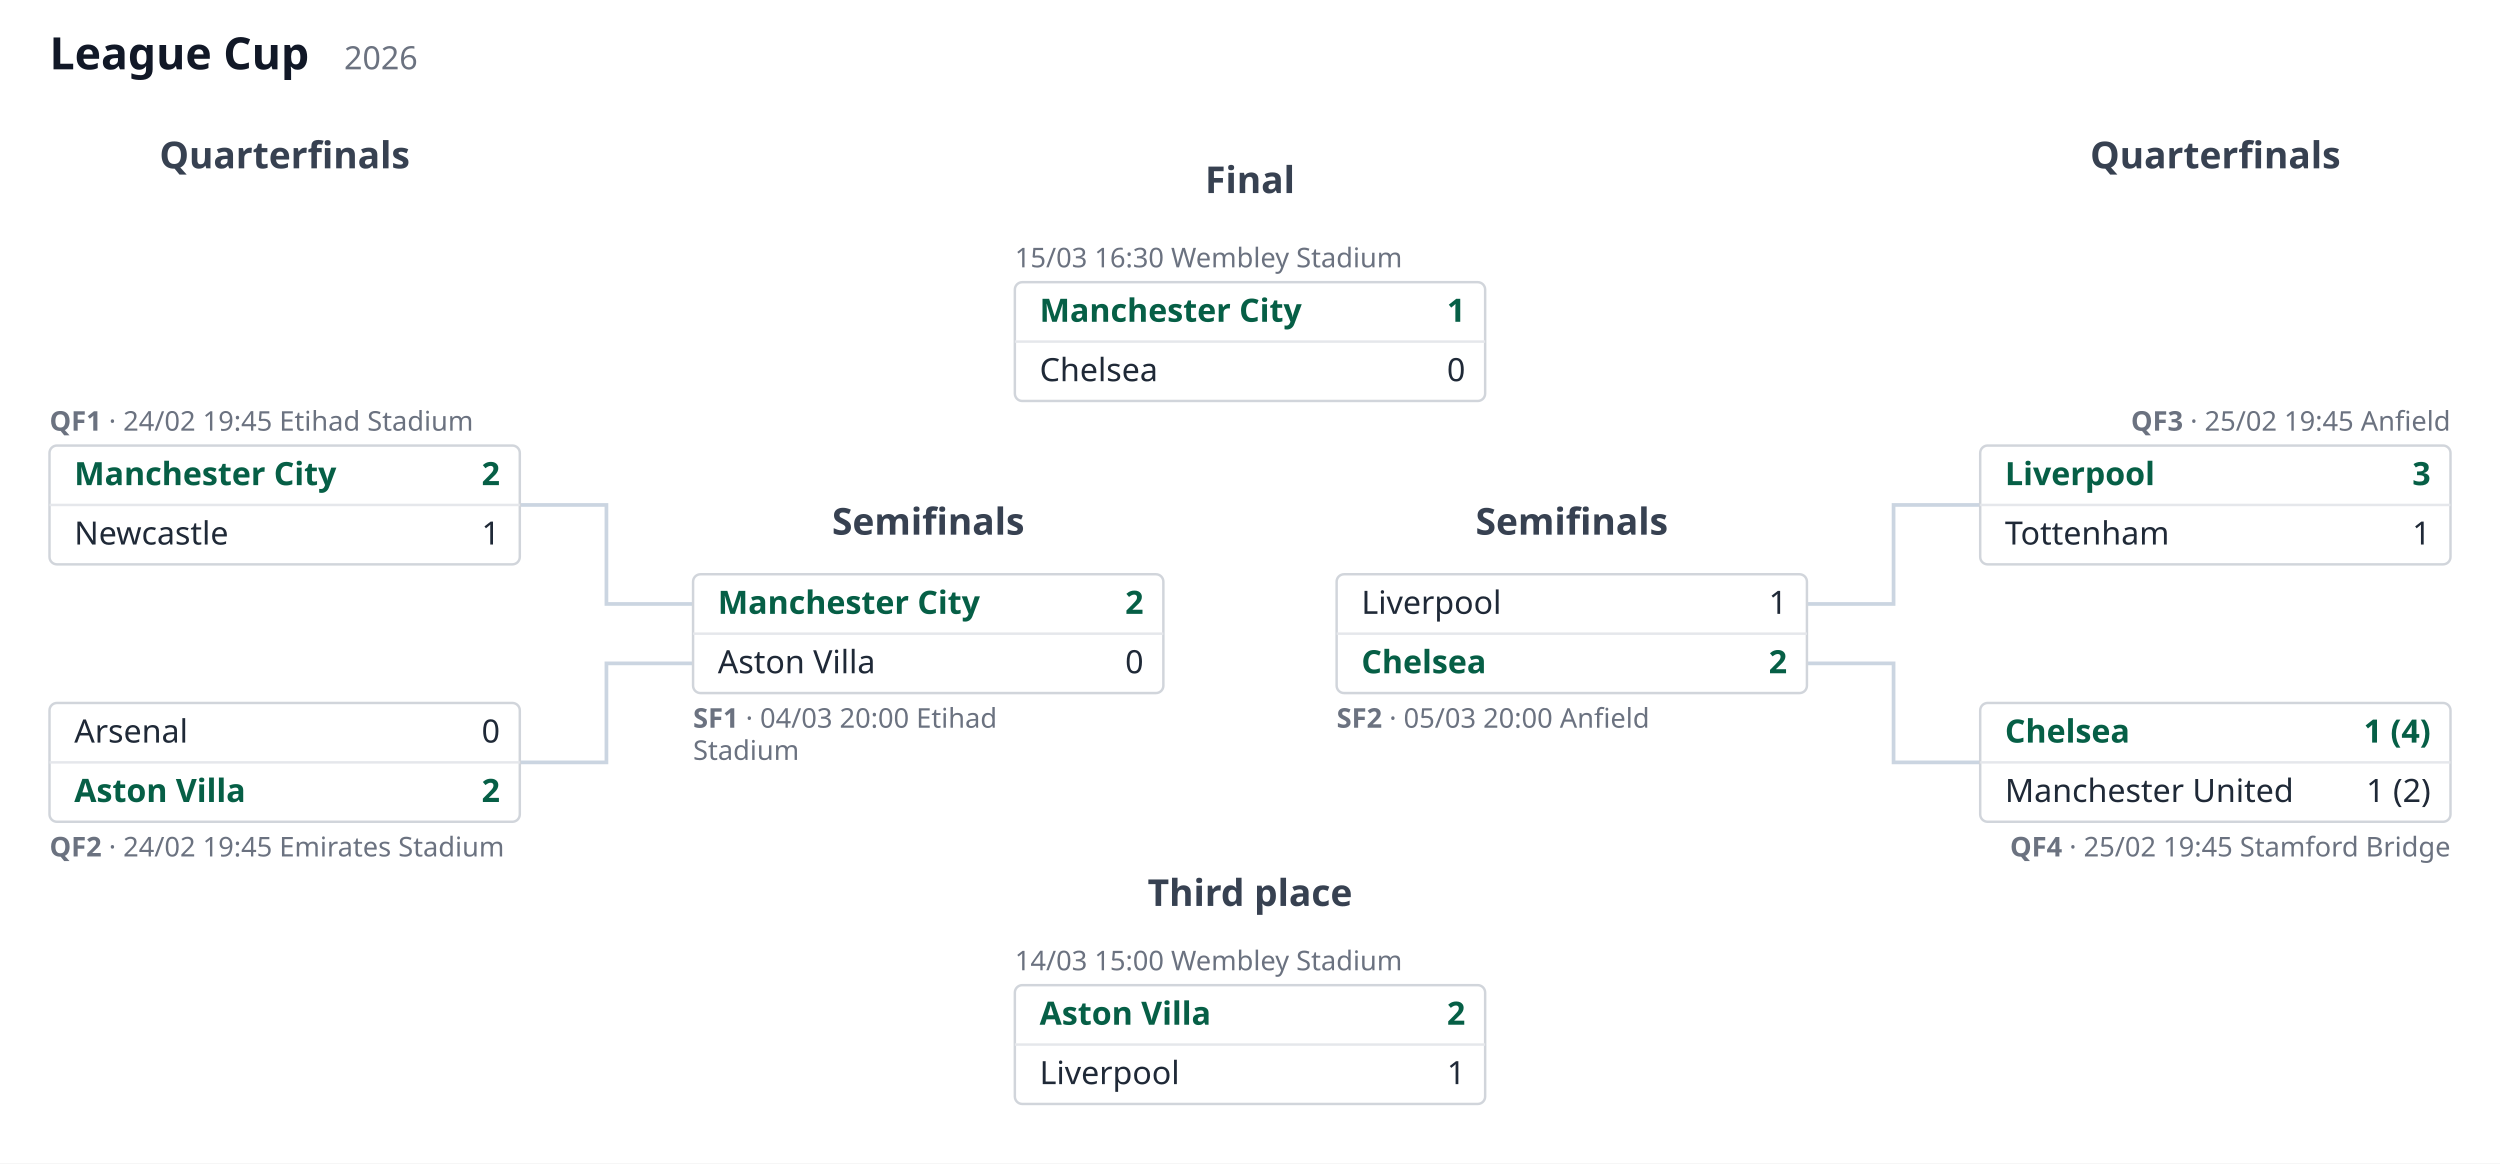
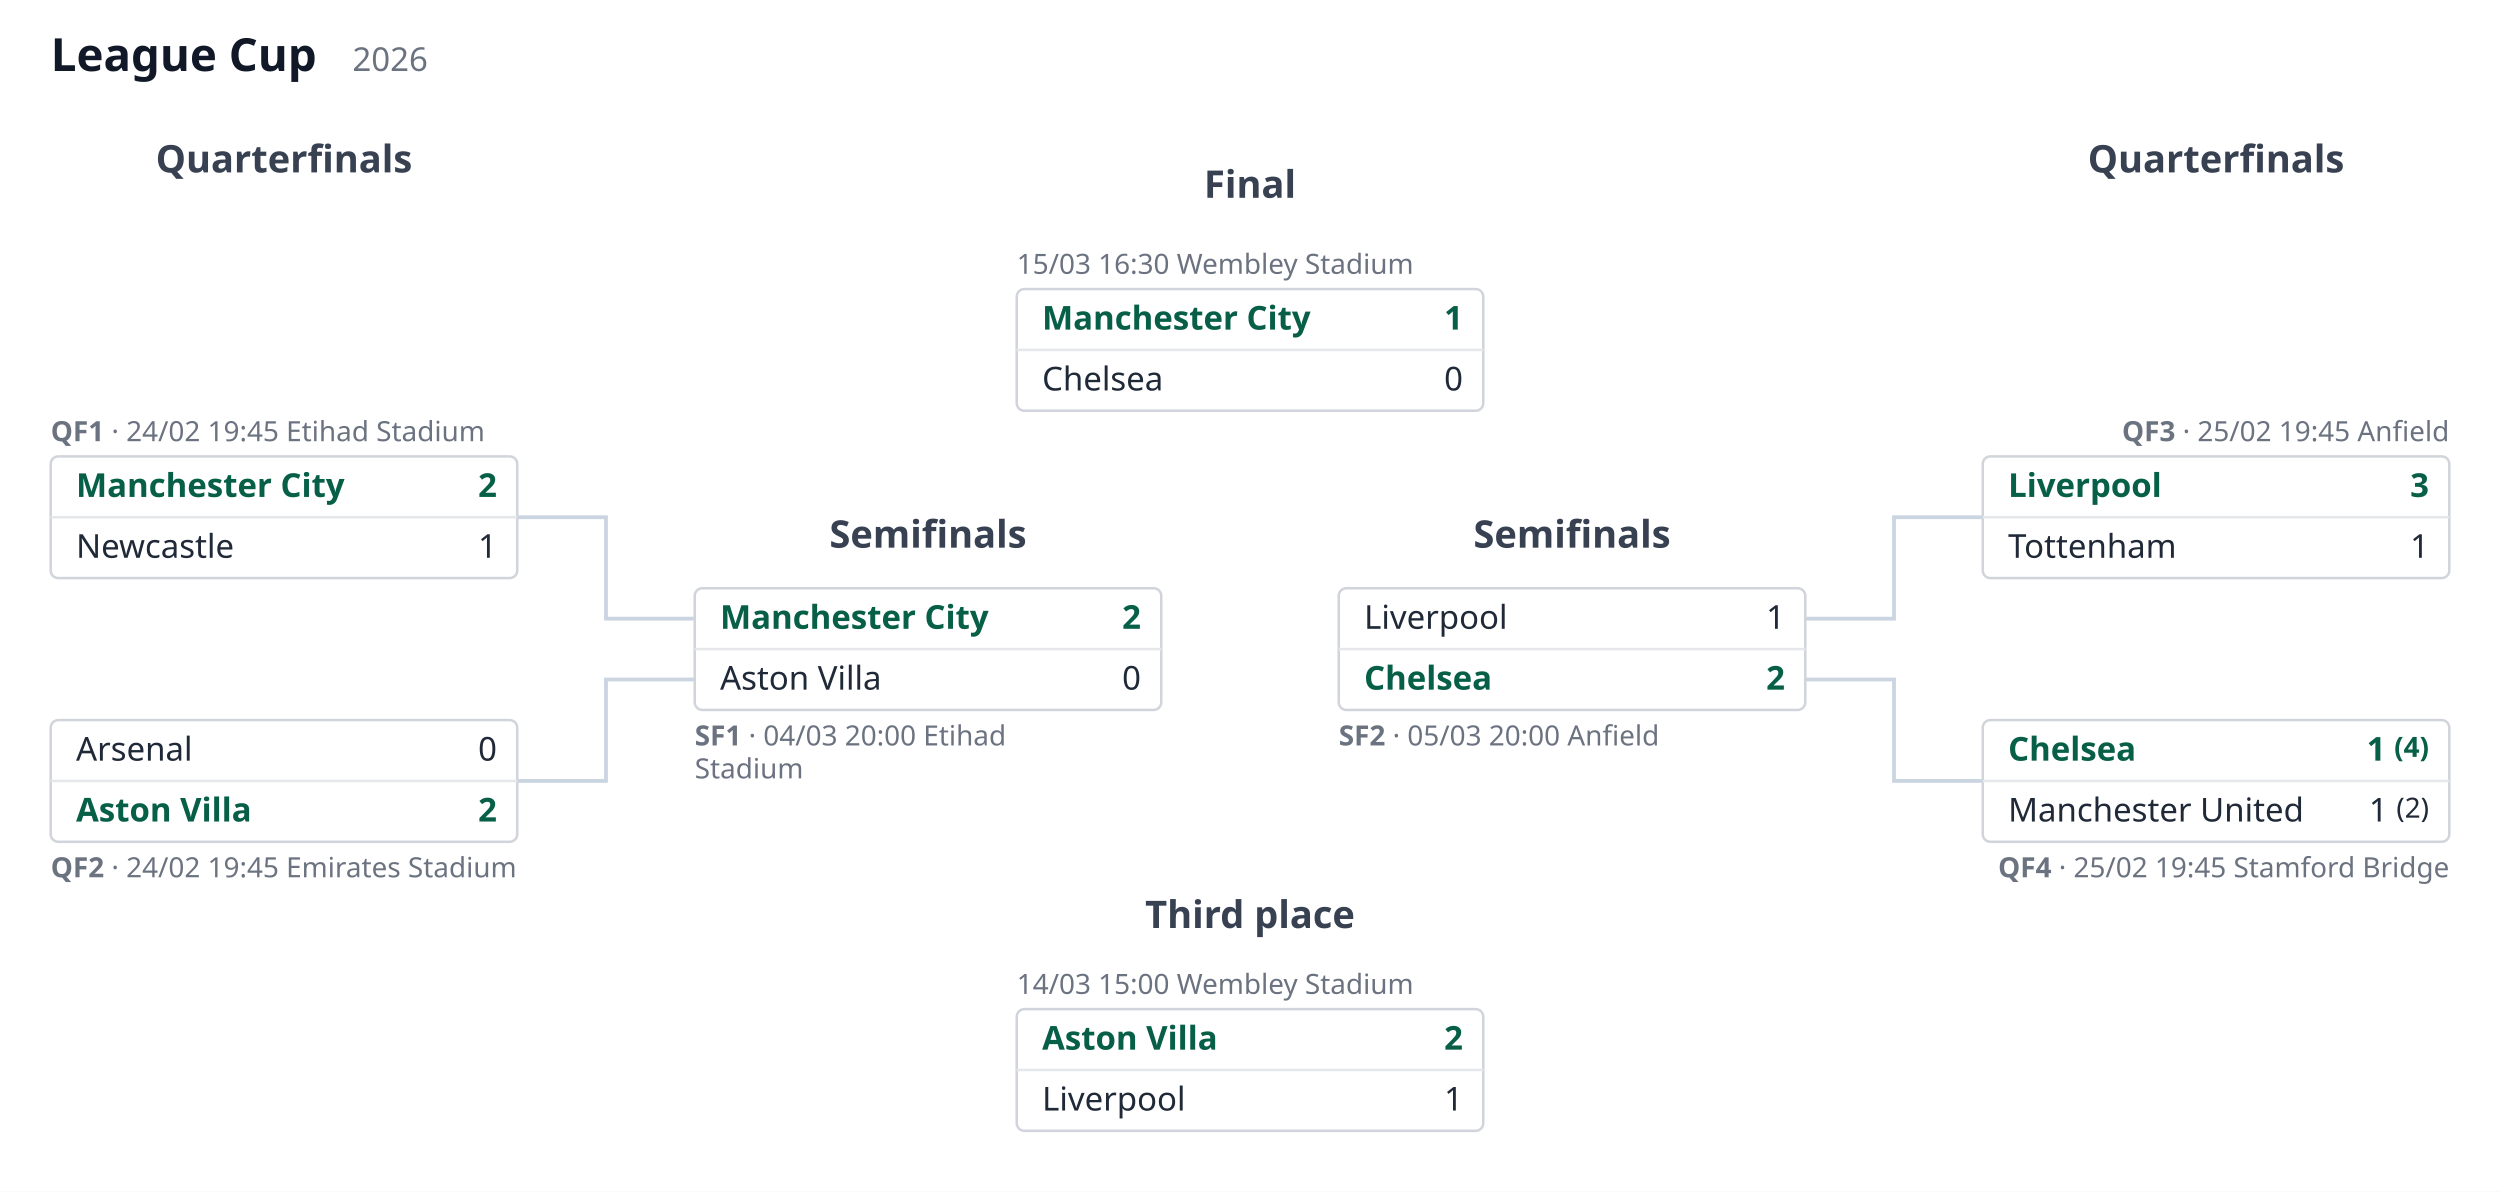
- <svg xmlns="http://www.w3.org/2000/svg" viewBox="0 0 1010 470" width="1010" height="470" font-family="sans-serif">
+ <svg xmlns="http://www.w3.org/2000/svg" viewBox="0 0 986 470" width="986" height="470" font-family="sans-serif">
  <style>
  .pd-bg { fill: #ffffff; }
  .pd-title { font: 600 18px sans-serif; fill: #111827; }
  .pd-season { font: 400 13px sans-serif; fill: #6b7280; }
  .pd-header { font: 600 15px sans-serif; fill: #374151; text-anchor: middle; }
  .pd-meta { font: 400 11px sans-serif; fill: #6b7280; }
  .pd-meta-id { font-weight: 700; }
  .pd-box { fill: #ffffff; stroke: #d1d5db; stroke-width: 1; }
  .pd-divider { stroke: #e5e7eb; stroke-width: 1; }
  .pd-team { font: 400 13px sans-serif; fill: #1f2937; }
  .pd-score { font: 400 13px sans-serif; fill: #1f2937; text-anchor: end; }
+   .pd-pens { font-size: 11px; }
  .pd-win .pd-team, .pd-win .pd-score { font-weight: 700; fill: #065f46; }
  .pd-crest-frame { fill: none; stroke: #d1d5db; stroke-width: 1; }
  .pd-link { fill: none; stroke: #cbd5e1; stroke-width: 1.5; }
  @media (prefers-color-scheme: dark) {
    .pd-bg { fill: #0f172a; }
    .pd-title { fill: #f8fafc; }
    .pd-season { fill: #94a3b8; }
    .pd-header { fill: #cbd5e1; }
    .pd-meta { fill: #94a3b8; }
    .pd-box { fill: #1e293b; stroke: #334155; }
    .pd-divider { stroke: #334155; }
    .pd-team { fill: #e5e7eb; }
    .pd-score { fill: #e5e7eb; }
    .pd-win .pd-team, .pd-win .pd-score { fill: #34d399; }
    .pd-crest-frame { stroke: #334155; }
    .pd-link { stroke: #475569; }
  }</style>
-   <rect class="pd-bg" width="1010" height="470" />
+   <rect class="pd-bg" width="986" height="470" />
  <text class="pd-title" x="20" y="28">League Cup</text>
  <text class="pd-season" x="139" y="28">2026</text>
-   <text class="pd-header" x="115" y="68">Quarterfinals</text>
-   <text class="pd-header" x="895" y="68">Quarterfinals</text>
-   <text class="pd-header" x="375" y="216">Semifinals</text>
-   <text class="pd-header" x="635" y="216">Semifinals</text>
-   <text class="pd-header" x="505" y="78">Final</text>
-   <text class="pd-header" x="505" y="366">Third place</text>
-   <path class="pd-link" d="M 210 204 L 245 204 L 245 244 L 280 244" />
-   <path class="pd-link" d="M 210 308 L 245 308 L 245 268 L 280 268" />
-   <path class="pd-link" d="M 800 204 L 765 204 L 765 244 L 730 244" />
-   <path class="pd-link" d="M 800 308 L 765 308 L 765 268 L 730 268" />
+   <text class="pd-header" x="112" y="68">Quarterfinals</text>
+   <text class="pd-header" x="874" y="68">Quarterfinals</text>
+   <text class="pd-header" x="366" y="216">Semifinals</text>
+   <text class="pd-header" x="620" y="216">Semifinals</text>
+   <text class="pd-header" x="493" y="78">Final</text>
+   <text class="pd-header" x="493" y="366">Third place</text>
+   <path class="pd-link" d="M 204 204 L 239 204 L 239 244 L 274 244" />
+   <path class="pd-link" d="M 204 308 L 239 308 L 239 268 L 274 268" />
+   <path class="pd-link" d="M 782 204 L 747 204 L 747 244 L 712 244" />
+   <path class="pd-link" d="M 782 308 L 747 308 L 747 268 L 712 268" />
  <text class="pd-meta" x="20" y="174">
    <tspan class="pd-meta-id">QF1</tspan> · 24/02 19:45 Etihad Stadium</text>
-   <rect class="pd-box" x="20" y="180" width="190" height="48" rx="3" />
-   <line class="pd-divider" x1="20" y1="204" x2="210" y2="204" />
+   <rect class="pd-box" x="20" y="180" width="184" height="48" rx="3" />
+   <line class="pd-divider" x1="20" y1="204" x2="204" y2="204" />
  <g class="pd-win">
    <text class="pd-team" x="30" y="196">Manchester City</text>
-     <text class="pd-score" x="202" y="196">2</text>
+     <text class="pd-score" x="196" y="196">2</text>
  </g>
  <g class="">
    <text class="pd-team" x="30" y="220">Newcastle</text>
-     <text class="pd-score" x="202" y="220">1</text>
+     <text class="pd-score" x="196" y="220">1</text>
  </g>
  <text class="pd-meta" x="20" y="346">
    <tspan class="pd-meta-id">QF2</tspan> · 24/02 19:45 Emirates Stadium</text>
-   <rect class="pd-box" x="20" y="284" width="190" height="48" rx="3" />
-   <line class="pd-divider" x1="20" y1="308" x2="210" y2="308" />
+   <rect class="pd-box" x="20" y="284" width="184" height="48" rx="3" />
+   <line class="pd-divider" x1="20" y1="308" x2="204" y2="308" />
  <g class="">
    <text class="pd-team" x="30" y="300">Arsenal</text>
-     <text class="pd-score" x="202" y="300">0</text>
+     <text class="pd-score" x="196" y="300">0</text>
  </g>
  <g class="pd-win">
    <text class="pd-team" x="30" y="324">Aston Villa</text>
-     <text class="pd-score" x="202" y="324">2</text>
+     <text class="pd-score" x="196" y="324">2</text>
  </g>
-   <text class="pd-meta" x="990" y="174" text-anchor="end">
+   <text class="pd-meta" x="966" y="174" text-anchor="end">
    <tspan class="pd-meta-id">QF3</tspan> · 25/02 19:45 Anfield</text>
-   <rect class="pd-box" x="800" y="180" width="190" height="48" rx="3" />
-   <line class="pd-divider" x1="800" y1="204" x2="990" y2="204" />
+   <rect class="pd-box" x="782" y="180" width="184" height="48" rx="3" />
+   <line class="pd-divider" x1="782" y1="204" x2="966" y2="204" />
  <g class="pd-win">
-     <text class="pd-team" x="810" y="196">Liverpool</text>
-     <text class="pd-score" x="982" y="196">3</text>
+     <text class="pd-team" x="792" y="196">Liverpool</text>
+     <text class="pd-score" x="958" y="196">3</text>
  </g>
  <g class="">
-     <text class="pd-team" x="810" y="220">Tottenham</text>
-     <text class="pd-score" x="982" y="220">1</text>
+     <text class="pd-team" x="792" y="220">Tottenham</text>
+     <text class="pd-score" x="958" y="220">1</text>
  </g>
-   <text class="pd-meta" x="990" y="346" text-anchor="end">
+   <text class="pd-meta" x="966" y="346" text-anchor="end">
    <tspan class="pd-meta-id">QF4</tspan> · 25/02 19:45 Stamford Bridge</text>
-   <rect class="pd-box" x="800" y="284" width="190" height="48" rx="3" />
-   <line class="pd-divider" x1="800" y1="308" x2="990" y2="308" />
+   <rect class="pd-box" x="782" y="284" width="184" height="48" rx="3" />
+   <line class="pd-divider" x1="782" y1="308" x2="966" y2="308" />
  <g class="pd-win">
-     <text class="pd-team" x="810" y="300">Chelsea</text>
-     <text class="pd-score" x="982" y="300">1 (4)</text>
+     <text class="pd-team" x="792" y="300">Chelsea</text>
+     <text class="pd-score" x="958" y="300">1 <tspan class="pd-pens" dy="-1.5">(4)</tspan>
+     </text>
  </g>
  <g class="">
-     <text class="pd-team" x="810" y="324">Manchester United</text>
-     <text class="pd-score" x="982" y="324">1 (2)</text>
+     <text class="pd-team" x="792" y="324">Manchester United</text>
+     <text class="pd-score" x="958" y="324">1 <tspan class="pd-pens" dy="-1.5">(2)</tspan>
+     </text>
  </g>
-   <text class="pd-meta" x="280" y="294">
-     <tspan x="280">
+   <text class="pd-meta" x="274" y="294">
+     <tspan x="274">
      <tspan class="pd-meta-id">SF1</tspan> · 04/03 20:00 Etihad</tspan>
-     <tspan x="280" dy="13">Stadium</tspan>
+     <tspan x="274" dy="13">Stadium</tspan>
  </text>
-   <rect class="pd-box" x="280" y="232" width="190" height="48" rx="3" />
-   <line class="pd-divider" x1="280" y1="256" x2="470" y2="256" />
+   <rect class="pd-box" x="274" y="232" width="184" height="48" rx="3" />
+   <line class="pd-divider" x1="274" y1="256" x2="458" y2="256" />
  <g class="pd-win">
-     <text class="pd-team" x="290" y="248">Manchester City</text>
-     <text class="pd-score" x="462" y="248">2</text>
+     <text class="pd-team" x="284" y="248">Manchester City</text>
+     <text class="pd-score" x="450" y="248">2</text>
  </g>
  <g class="">
-     <text class="pd-team" x="290" y="272">Aston Villa</text>
-     <text class="pd-score" x="462" y="272">0</text>
+     <text class="pd-team" x="284" y="272">Aston Villa</text>
+     <text class="pd-score" x="450" y="272">0</text>
  </g>
-   <text class="pd-meta" x="540" y="294">
-     <tspan x="540">
+   <text class="pd-meta" x="528" y="294">
+     <tspan x="528">
      <tspan class="pd-meta-id">SF2</tspan> · 05/03 20:00 Anfield</tspan>
  </text>
-   <rect class="pd-box" x="540" y="232" width="190" height="48" rx="3" />
-   <line class="pd-divider" x1="540" y1="256" x2="730" y2="256" />
+   <rect class="pd-box" x="528" y="232" width="184" height="48" rx="3" />
+   <line class="pd-divider" x1="528" y1="256" x2="712" y2="256" />
  <g class="">
-     <text class="pd-team" x="550" y="248">Liverpool</text>
-     <text class="pd-score" x="722" y="248">1</text>
+     <text class="pd-team" x="538" y="248">Liverpool</text>
+     <text class="pd-score" x="704" y="248">1</text>
  </g>
  <g class="pd-win">
-     <text class="pd-team" x="550" y="272">Chelsea</text>
-     <text class="pd-score" x="722" y="272">2</text>
+     <text class="pd-team" x="538" y="272">Chelsea</text>
+     <text class="pd-score" x="704" y="272">2</text>
  </g>
-   <text class="pd-meta" x="410" y="108">15/03 16:30 Wembley Stadium</text>
-   <rect class="pd-box" x="410" y="114" width="190" height="48" rx="3" />
-   <line class="pd-divider" x1="410" y1="138" x2="600" y2="138" />
+   <text class="pd-meta" x="401" y="108">15/03 16:30 Wembley Stadium</text>
+   <rect class="pd-box" x="401" y="114" width="184" height="48" rx="3" />
+   <line class="pd-divider" x1="401" y1="138" x2="585" y2="138" />
  <g class="pd-win">
-     <text class="pd-team" x="420" y="130">Manchester City</text>
-     <text class="pd-score" x="592" y="130">1</text>
+     <text class="pd-team" x="411" y="130">Manchester City</text>
+     <text class="pd-score" x="577" y="130">1</text>
  </g>
  <g class="">
-     <text class="pd-team" x="420" y="154">Chelsea</text>
-     <text class="pd-score" x="592" y="154">0</text>
+     <text class="pd-team" x="411" y="154">Chelsea</text>
+     <text class="pd-score" x="577" y="154">0</text>
  </g>
-   <text class="pd-meta" x="410" y="392">14/03 15:00 Wembley Stadium</text>
-   <rect class="pd-box" x="410" y="398" width="190" height="48" rx="3" />
-   <line class="pd-divider" x1="410" y1="422" x2="600" y2="422" />
+   <text class="pd-meta" x="401" y="392">14/03 15:00 Wembley Stadium</text>
+   <rect class="pd-box" x="401" y="398" width="184" height="48" rx="3" />
+   <line class="pd-divider" x1="401" y1="422" x2="585" y2="422" />
  <g class="pd-win">
-     <text class="pd-team" x="420" y="414">Aston Villa</text>
-     <text class="pd-score" x="592" y="414">2</text>
+     <text class="pd-team" x="411" y="414">Aston Villa</text>
+     <text class="pd-score" x="577" y="414">2</text>
  </g>
  <g class="">
-     <text class="pd-team" x="420" y="438">Liverpool</text>
-     <text class="pd-score" x="592" y="438">1</text>
+     <text class="pd-team" x="411" y="438">Liverpool</text>
+     <text class="pd-score" x="577" y="438">1</text>
  </g>
</svg>
